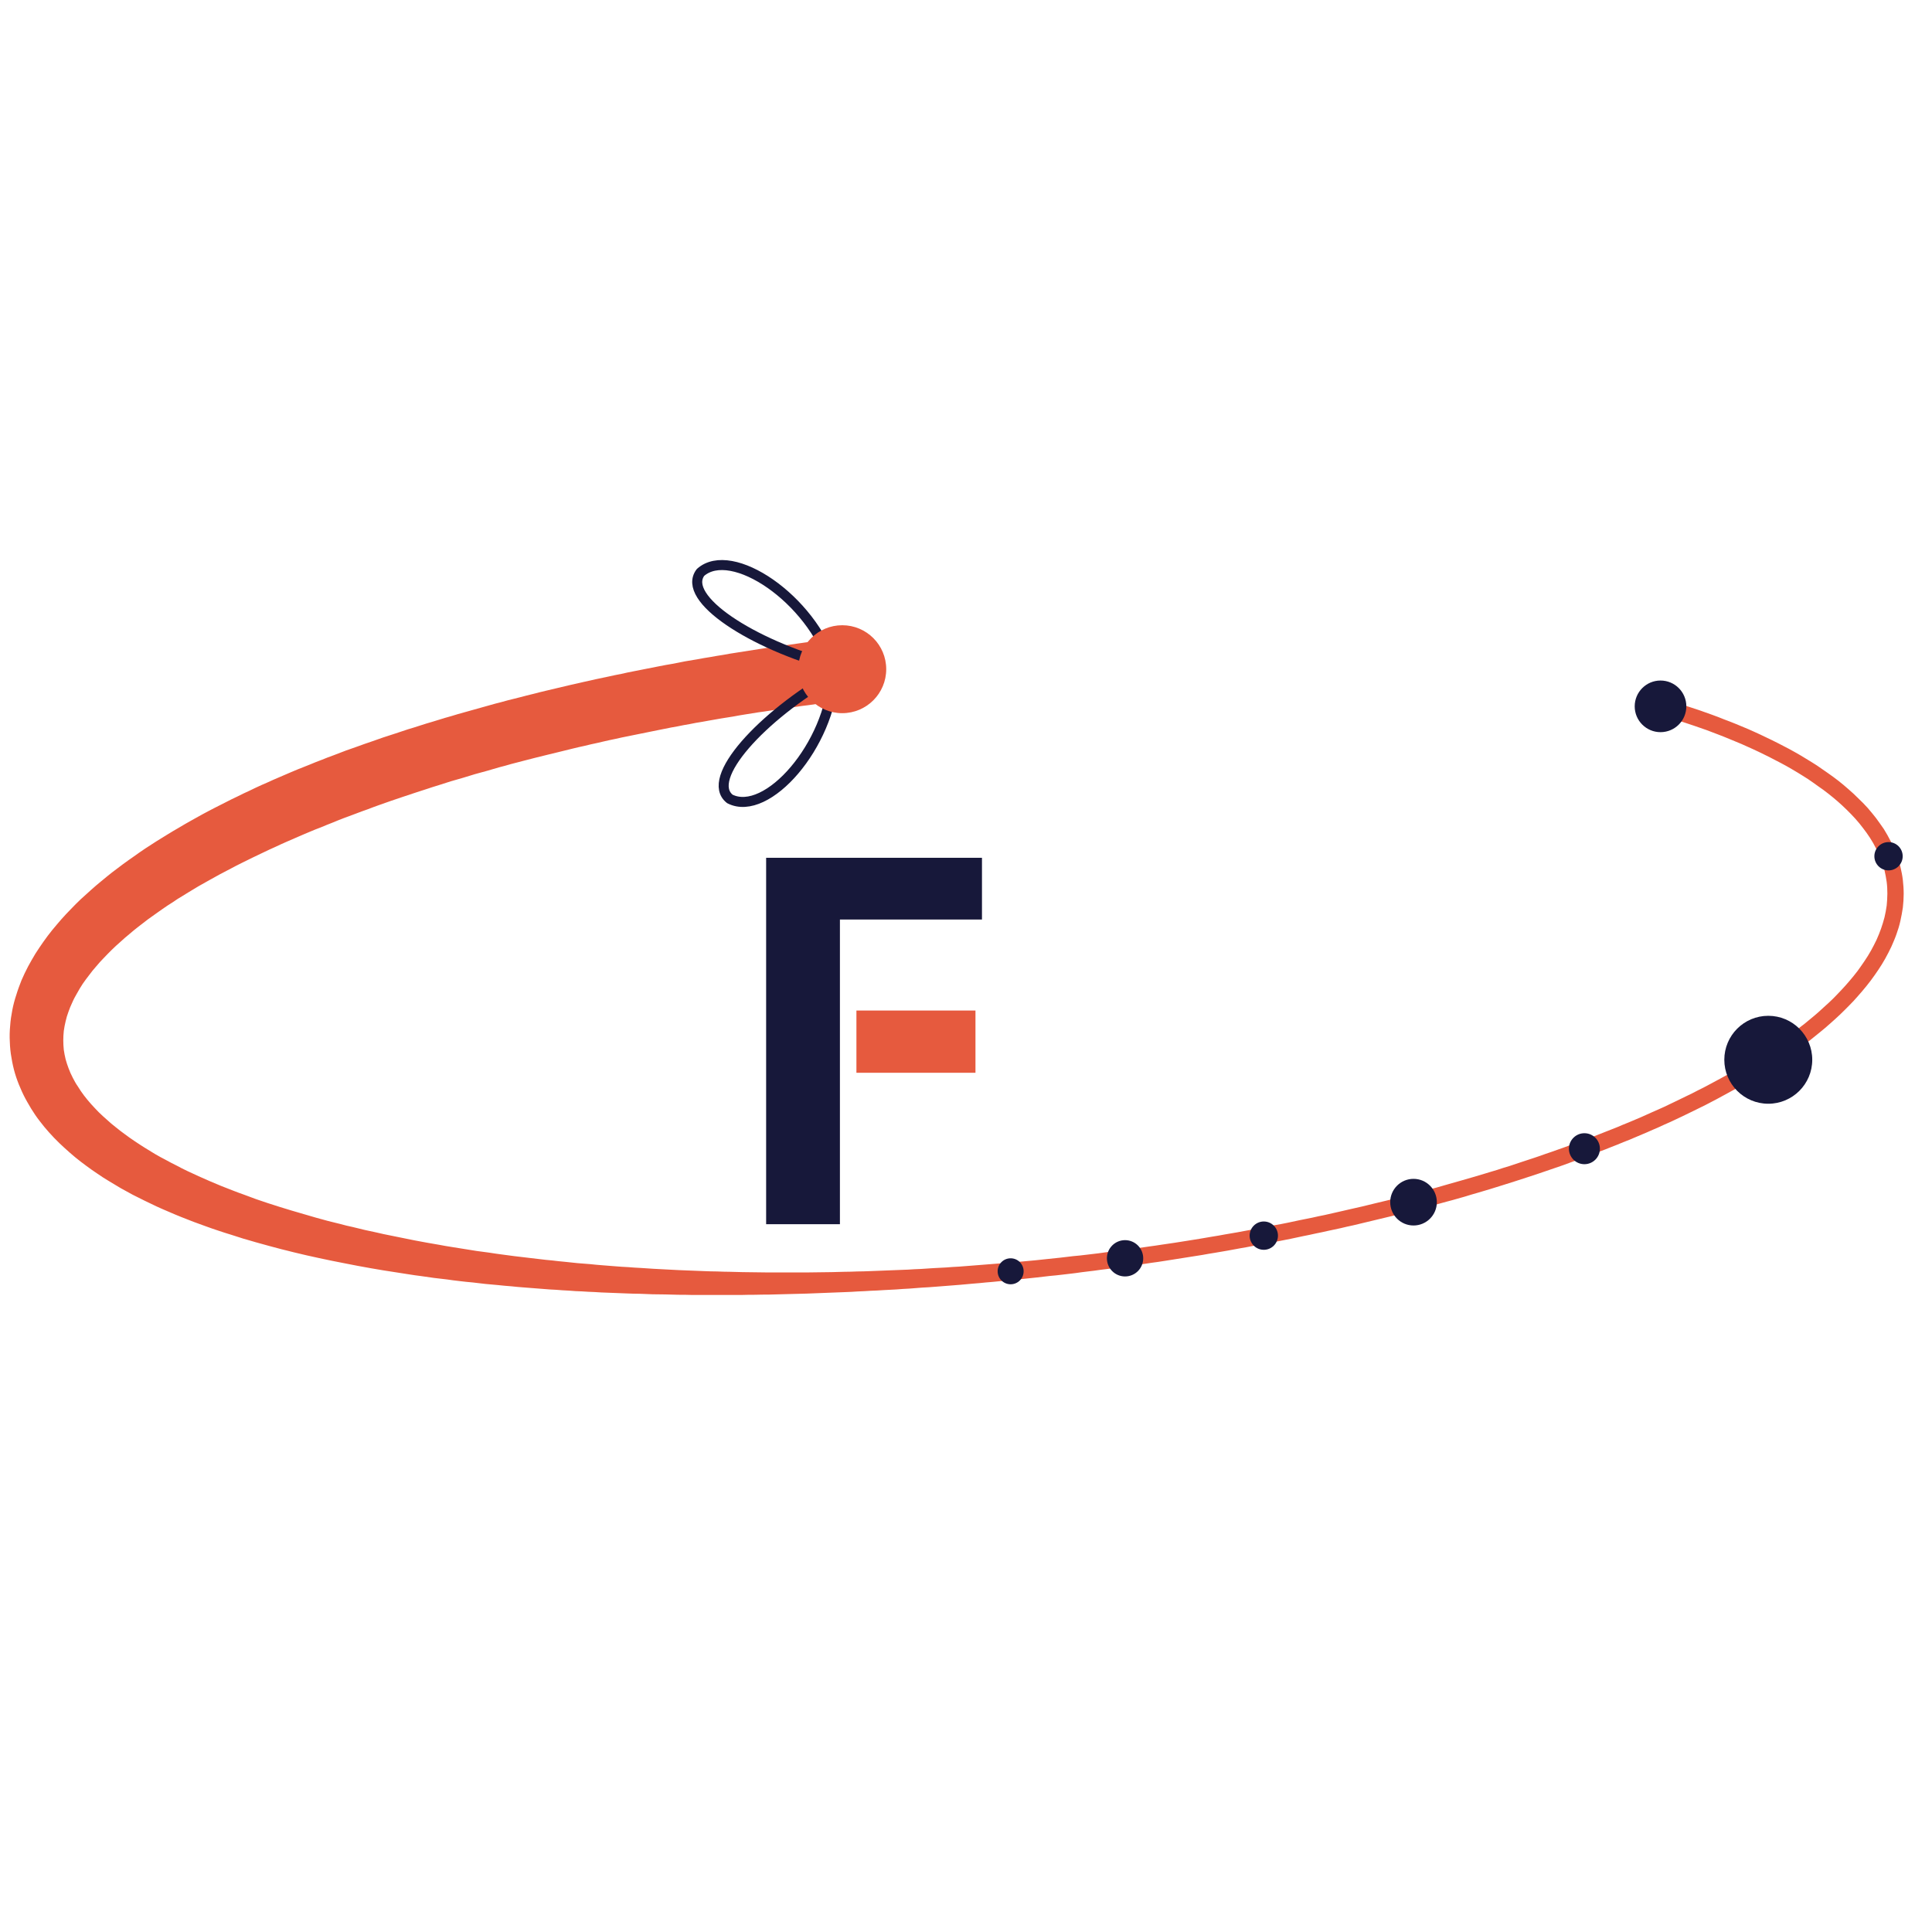
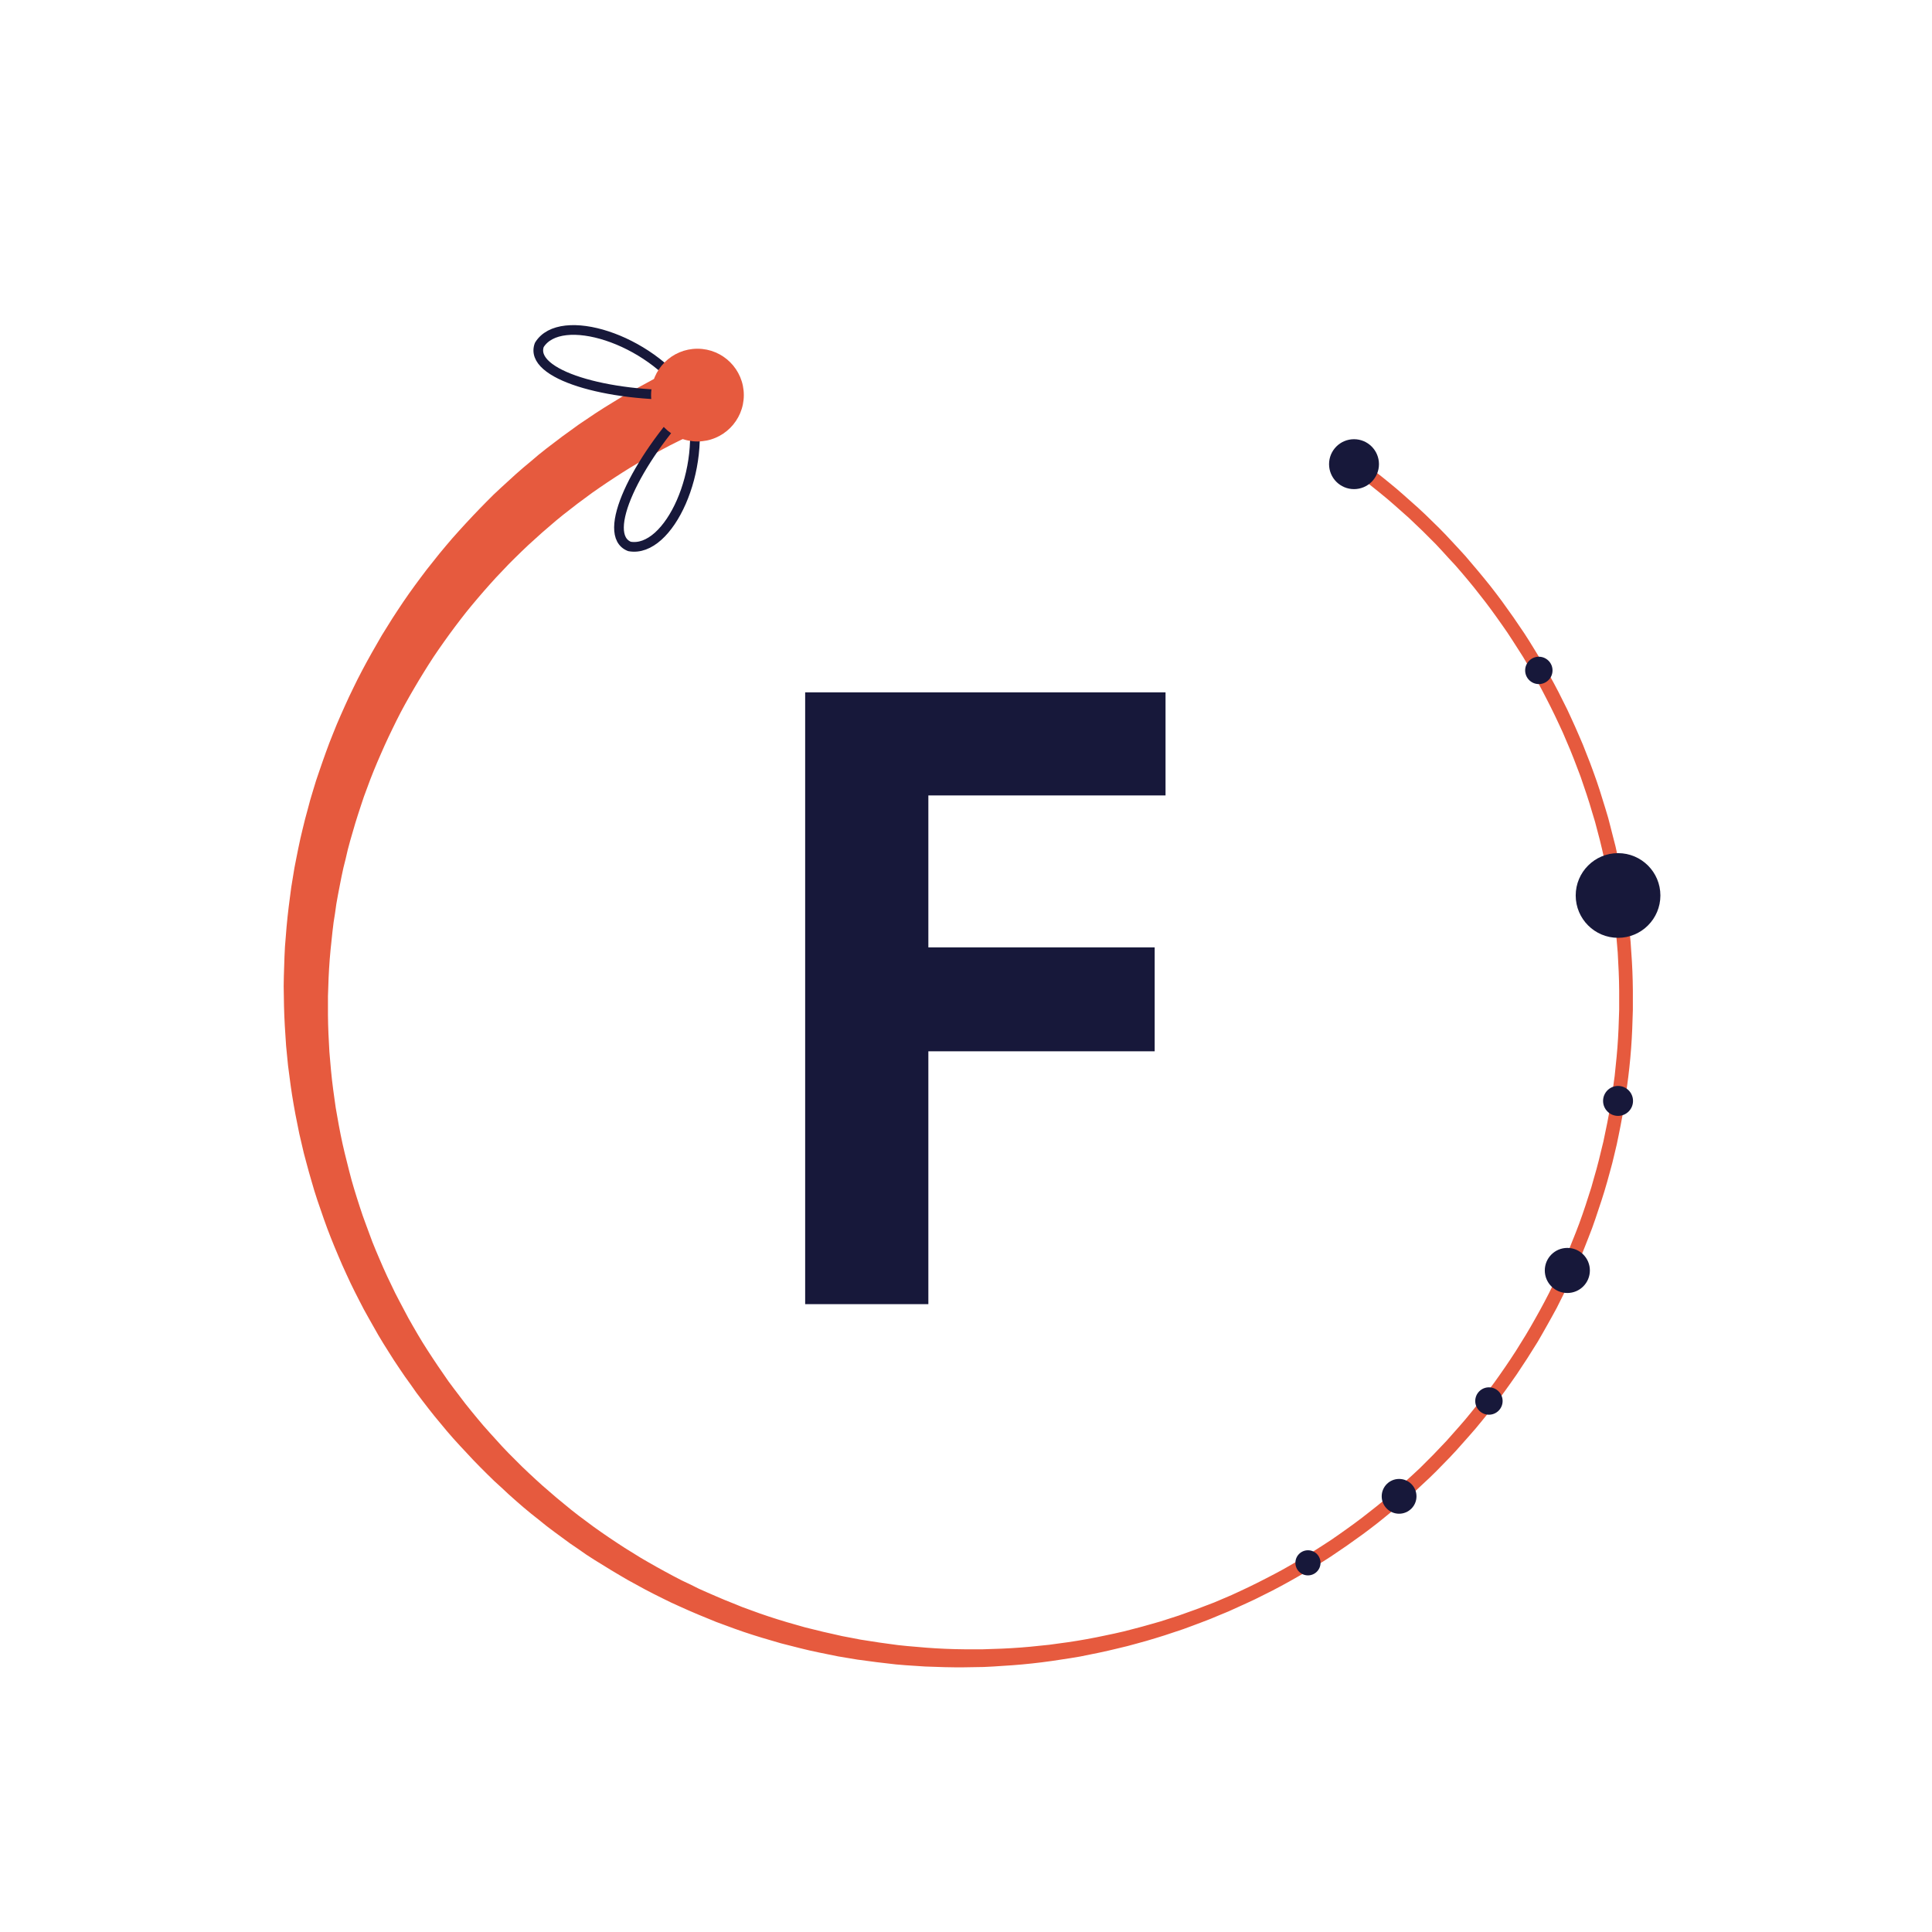
- <svg xmlns="http://www.w3.org/2000/svg" viewBox="2 2 116 116">
+ <svg xmlns="http://www.w3.org/2000/svg" viewBox="0 0 120 120">
  <defs />
-   <path d="M101.56,44.88C101.68,44.92 102.05,45.03 102.29,45.11C102.53,45.18 102.77,45.26 103.01,45.34C103.25,45.42 103.49,45.5 103.73,45.58C103.97,45.66 104.21,45.75 104.45,45.83C104.69,45.92 104.92,46.01 105.16,46.1C105.39,46.19 105.63,46.28 105.86,46.38C106.1,46.48 106.33,46.57 106.56,46.67C106.79,46.77 107.02,46.88 107.25,46.98C107.48,47.09 107.71,47.19 107.94,47.31C108.16,47.42 108.39,47.53 108.61,47.65C108.83,47.76 109.05,47.88 109.27,48C109.49,48.13 109.71,48.25 109.92,48.38C110.14,48.51 110.35,48.65 110.56,48.78C110.76,48.92 110.97,49.06 111.17,49.21C111.38,49.35 111.58,49.5 111.77,49.65C111.97,49.81 112.16,49.96 112.34,50.12C112.53,50.29 112.71,50.45 112.89,50.63C113.06,50.8 113.23,50.97 113.4,51.16C113.56,51.34 113.72,51.53 113.86,51.72C114.01,51.91 114.15,52.11 114.28,52.31C114.41,52.51 114.53,52.72 114.64,52.94C114.75,53.15 114.85,53.37 114.93,53.59C115.02,53.81 115.09,54.04 115.15,54.26C115.2,54.49 115.25,54.73 115.28,54.96C115.31,55.19 115.32,55.43 115.32,55.66C115.32,55.9 115.3,56.14 115.28,56.37C115.25,56.61 115.2,56.84 115.15,57.07C115.09,57.3 115.02,57.53 114.94,57.76C114.86,57.98 114.77,58.21 114.67,58.43C114.57,58.65 114.45,58.86 114.34,59.07C114.22,59.29 114.09,59.49 113.95,59.7C113.82,59.9 113.67,60.1 113.53,60.3C113.38,60.5 113.22,60.69 113.06,60.88C112.9,61.07 112.74,61.25 112.57,61.43C112.4,61.62 112.22,61.79 112.05,61.97C111.87,62.14 111.69,62.32 111.5,62.48C111.32,62.65 111.13,62.82 110.94,62.98C110.75,63.14 110.55,63.3 110.36,63.46C110.16,63.61 109.96,63.77 109.76,63.92C109.56,64.07 109.36,64.22 109.15,64.37C108.95,64.51 108.74,64.66 108.53,64.8C108.32,64.94 108.11,65.08 107.9,65.21C107.69,65.35 107.47,65.49 107.26,65.62C107.04,65.75 106.83,65.88 106.61,66.01C106.39,66.14 106.17,66.27 105.95,66.39C105.73,66.52 105.51,66.64 105.29,66.76C105.07,66.88 104.84,67 104.62,67.12C104.4,67.24 104.17,67.36 103.94,67.47C103.72,67.59 103.49,67.7 103.26,67.81C103.04,67.92 102.81,68.03 102.58,68.14C102.35,68.25 102.12,68.36 101.89,68.47C101.66,68.57 101.43,68.68 101.19,68.78C100.96,68.88 100.73,68.99 100.5,69.09C100.26,69.19 100.03,69.29 99.79,69.39C99.56,69.48 99.32,69.58 99.09,69.68C98.85,69.77 98.62,69.87 98.38,69.96C98.14,70.05 97.91,70.15 97.67,70.24C97.43,70.33 97.19,70.42 96.96,70.51C96.72,70.6 96.48,70.69 96.24,70.77C96,70.86 95.76,70.95 95.52,71.03C95.28,71.12 95.04,71.2 94.8,71.28C94.56,71.37 94.32,71.45 94.08,71.53C93.84,71.61 93.59,71.69 93.35,71.77C93.11,71.85 92.87,71.93 92.63,72.01C92.38,72.08 92.14,72.16 91.9,72.24C91.65,72.31 91.41,72.39 91.17,72.46C90.92,72.53 90.68,72.61 90.43,72.68C90.19,72.75 89.94,72.82 89.7,72.89C89.45,72.96 89.21,73.03 88.96,73.1C88.72,73.17 88.47,73.24 88.23,73.31C87.98,73.37 87.74,73.44 87.49,73.51C87.24,73.57 87,73.64 86.75,73.7C86.5,73.77 86.26,73.83 86.01,73.89C85.76,73.96 85.51,74.02 85.27,74.08C85.02,74.14 84.77,74.2 84.52,74.26C84.28,74.32 84.03,74.38 83.78,74.44C83.53,74.5 83.28,74.55 83.03,74.61C82.79,74.67 82.54,74.72 82.29,74.78C82.04,74.84 81.79,74.89 81.54,74.95C81.29,75 81.04,75.05 80.79,75.11C80.54,75.16 80.29,75.21 80.04,75.26C79.79,75.31 79.54,75.37 79.29,75.42C79.04,75.47 78.79,75.52 78.54,75.56C78.29,75.61 78.04,75.66 77.79,75.71C77.54,75.76 77.29,75.8 77.04,75.85C76.79,75.9 76.54,75.94 76.29,75.99C76.04,76.03 75.79,76.08 75.53,76.12C75.28,76.17 75.03,76.21 74.78,76.25C74.53,76.29 74.28,76.34 74.02,76.38C73.77,76.42 73.52,76.46 73.27,76.5C73.02,76.54 72.76,76.58 72.51,76.62C72.26,76.66 72.01,76.69 71.76,76.73C71.5,76.77 71.25,76.81 71,76.84C70.75,76.88 70.49,76.91 70.24,76.95C69.99,76.98 69.73,77.02 69.48,77.05C69.23,77.08 68.98,77.12 68.72,77.15C68.47,77.18 68.22,77.21 67.96,77.25C67.71,77.28 67.46,77.31 67.2,77.34C66.95,77.37 66.7,77.4 66.44,77.42C66.19,77.45 65.93,77.48 65.68,77.51C65.43,77.54 65.17,77.56 64.92,77.59C64.67,77.62 64.41,77.64 64.16,77.67C63.9,77.69 63.65,77.72 63.4,77.74C63.14,77.76 62.89,77.79 62.63,77.81C62.38,77.83 62.13,77.85 61.87,77.87C61.62,77.89 61.36,77.91 61.11,77.93C60.85,77.95 60.6,77.97 60.35,77.99C60.09,78.01 59.84,78.03 59.58,78.05C59.33,78.06 59.07,78.08 58.82,78.1C58.56,78.11 58.31,78.13 58.05,78.14C57.8,78.16 57.54,78.17 57.29,78.19C57.04,78.2 56.78,78.21 56.53,78.23C56.27,78.24 56.02,78.25 55.76,78.26C55.51,78.27 55.25,78.28 55,78.29C54.74,78.3 54.49,78.31 54.23,78.32C53.98,78.33 53.72,78.34 53.47,78.34C53.21,78.35 52.96,78.36 52.7,78.36C52.45,78.37 52.19,78.37 51.94,78.38C51.68,78.38 51.43,78.39 51.17,78.39C50.92,78.39 50.66,78.4 50.41,78.4C50.15,78.4 49.9,78.4 49.64,78.4C49.39,78.4 49.13,78.4 48.88,78.4C48.62,78.4 48.37,78.4 48.11,78.4C47.86,78.4 47.6,78.39 47.35,78.39C47.09,78.39 46.84,78.38 46.58,78.38C46.33,78.37 46.08,78.37 45.82,78.36C45.57,78.36 45.31,78.35 45.06,78.34C44.8,78.34 44.55,78.33 44.29,78.32C44.04,78.31 43.78,78.3 43.53,78.29C43.27,78.28 43.02,78.27 42.77,78.26C42.51,78.25 42.26,78.23 42,78.22C41.75,78.21 41.49,78.19 41.24,78.18C40.99,78.16 40.73,78.15 40.48,78.13C40.22,78.12 39.97,78.1 39.72,78.08C39.46,78.07 39.21,78.05 38.95,78.03C38.7,78.01 38.45,77.99 38.19,77.97C37.94,77.95 37.69,77.93 37.43,77.9C37.18,77.88 36.93,77.86 36.67,77.84C36.42,77.81 36.17,77.79 35.91,77.76C35.66,77.74 35.41,77.71 35.16,77.68C34.9,77.66 34.65,77.63 34.4,77.6C34.14,77.57 33.89,77.54 33.64,77.51C33.39,77.48 33.14,77.45 32.88,77.42C32.63,77.39 32.38,77.35 32.13,77.32C31.88,77.29 31.63,77.25 31.37,77.21C31.12,77.18 30.87,77.14 30.62,77.11C30.37,77.07 30.12,77.03 29.87,76.99C29.62,76.95 29.37,76.91 29.12,76.87C28.87,76.83 28.62,76.79 28.37,76.74C28.12,76.7 27.87,76.65 27.62,76.61C27.37,76.56 27.12,76.52 26.87,76.47C26.63,76.42 26.38,76.37 26.13,76.32C25.88,76.27 25.63,76.22 25.39,76.17C25.14,76.12 24.89,76.07 24.65,76.01C24.4,75.96 24.15,75.9 23.91,75.85C23.66,75.79 23.41,75.73 23.17,75.67C22.92,75.62 22.68,75.56 22.43,75.49C22.19,75.43 21.95,75.37 21.7,75.31C21.46,75.24 21.22,75.18 20.97,75.11C20.73,75.04 20.49,74.97 20.25,74.9C20.01,74.83 19.77,74.76 19.53,74.69C19.29,74.62 19.05,74.54 18.81,74.47C18.57,74.39 18.33,74.32 18.09,74.24C17.86,74.16 17.62,74.08 17.38,74C17.15,73.91 16.91,73.83 16.68,73.74C16.45,73.66 16.21,73.57 15.98,73.48C15.75,73.39 15.52,73.3 15.29,73.21C15.06,73.11 14.83,73.02 14.6,72.92C14.37,72.82 14.15,72.72 13.92,72.62C13.7,72.52 13.48,72.42 13.25,72.31C13.03,72.2 12.81,72.1 12.6,71.98C12.38,71.87 12.16,71.76 11.95,71.64C11.73,71.53 11.52,71.41 11.31,71.29C11.1,71.16 10.9,71.04 10.69,70.91C10.49,70.79 10.29,70.65 10.09,70.52C9.89,70.39 9.7,70.25 9.51,70.11C9.32,69.97 9.13,69.83 8.95,69.68C8.77,69.54 8.59,69.39 8.42,69.23C8.25,69.08 8.08,68.93 7.92,68.77C7.76,68.61 7.61,68.44 7.46,68.28C7.31,68.11 7.17,67.94 7.04,67.77C6.91,67.6 6.79,67.42 6.68,67.24C6.56,67.07 6.46,66.89 6.37,66.71C6.27,66.52 6.19,66.34 6.12,66.15C6.05,65.97 5.99,65.78 5.94,65.6C5.89,65.41 5.86,65.22 5.83,65.03C5.81,64.84 5.8,64.65 5.8,64.46C5.8,64.28 5.81,64.09 5.83,63.9C5.86,63.71 5.89,63.51 5.94,63.32C5.98,63.13 6.04,62.94 6.11,62.75C6.17,62.57 6.25,62.38 6.34,62.19C6.42,62 6.52,61.82 6.63,61.63C6.73,61.45 6.84,61.26 6.96,61.08C7.09,60.9 7.21,60.72 7.35,60.55C7.48,60.37 7.62,60.2 7.77,60.03C7.92,59.85 8.07,59.68 8.23,59.52C8.39,59.35 8.55,59.19 8.71,59.03C8.88,58.86 9.05,58.71 9.23,58.55C9.4,58.39 9.58,58.24 9.76,58.09C9.94,57.93 10.12,57.79 10.31,57.64C10.5,57.49 10.69,57.35 10.88,57.2C11.07,57.06 11.27,56.92 11.47,56.78C11.66,56.64 11.86,56.51 12.06,56.37C12.27,56.24 12.47,56.11 12.67,55.97C12.88,55.84 13.09,55.72 13.29,55.59C13.5,55.46 13.71,55.34 13.92,55.21C14.14,55.09 14.35,54.97 14.56,54.85C14.78,54.73 14.99,54.61 15.21,54.49C15.42,54.38 15.64,54.26 15.86,54.15C16.08,54.03 16.3,53.92 16.52,53.81C16.74,53.7 16.96,53.59 17.19,53.48C17.41,53.37 17.63,53.27 17.86,53.16C18.08,53.05 18.31,52.95 18.53,52.85C18.76,52.74 18.98,52.64 19.21,52.54C19.44,52.44 19.67,52.34 19.9,52.24C20.12,52.14 20.35,52.05 20.58,51.95C20.81,51.85 21.04,51.76 21.28,51.67C21.51,51.57 21.74,51.48 21.97,51.39C22.2,51.29 22.44,51.2 22.67,51.11C22.9,51.02 23.14,50.94 23.37,50.85C23.61,50.76 23.84,50.67 24.08,50.59C24.31,50.5 24.55,50.41 24.78,50.33C25.02,50.25 25.25,50.16 25.49,50.08C25.73,50 25.97,49.92 26.2,49.84C26.44,49.76 26.68,49.68 26.92,49.6C27.16,49.52 27.4,49.44 27.63,49.37C27.87,49.29 28.11,49.21 28.35,49.14C28.59,49.06 28.83,48.99 29.07,48.91C29.31,48.84 29.56,48.77 29.8,48.7C30.04,48.63 30.28,48.55 30.52,48.48C30.76,48.41 31,48.35 31.25,48.28C31.49,48.21 31.73,48.14 31.97,48.07C32.22,48.01 32.46,47.94 32.7,47.87C32.95,47.81 33.19,47.74 33.43,47.68C33.68,47.62 33.92,47.55 34.17,47.49C34.41,47.43 34.66,47.37 34.9,47.31C35.15,47.25 35.39,47.19 35.64,47.13C35.88,47.07 36.13,47.01 36.37,46.95C36.62,46.89 36.86,46.83 37.11,46.78C37.35,46.72 37.6,46.66 37.85,46.61C38.09,46.55 38.34,46.5 38.59,46.44C38.83,46.39 39.08,46.34 39.33,46.28C39.57,46.23 39.82,46.18 40.07,46.13C40.32,46.08 40.56,46.03 40.81,45.98C41.06,45.93 41.31,45.88 41.55,45.83C41.8,45.78 42.05,45.73 42.3,45.68C42.55,45.64 42.8,45.59 43.04,45.54C43.29,45.5 43.54,45.45 43.79,45.4C44.04,45.36 44.29,45.32 44.54,45.27C44.79,45.23 45.04,45.18 45.28,45.14C45.53,45.1 45.78,45.06 46.03,45.02C46.28,44.97 46.53,44.93 46.78,44.89C47.03,44.85 47.28,44.81 47.53,44.77C47.78,44.74 48.03,44.7 48.28,44.66C48.53,44.62 48.78,44.58 49.03,44.55C49.28,44.51 49.53,44.48 49.78,44.44C50.03,44.4 50.28,44.37 50.53,44.34C50.79,44.3 51.04,44.27 51.29,44.23C51.54,44.2 51.79,44.17 52.04,44.14C52.29,44.1 52.67,44.06 52.8,44.04L52.33,40.32C52.2,40.34 51.82,40.38 51.57,40.42C51.31,40.45 51.05,40.48 50.8,40.52C50.54,40.55 50.28,40.58 50.03,40.62C49.77,40.66 49.51,40.69 49.26,40.73C49,40.76 48.75,40.8 48.49,40.84C48.23,40.87 47.98,40.91 47.72,40.95C47.46,40.99 47.21,41.03 46.95,41.07C46.7,41.11 46.44,41.15 46.19,41.19C45.93,41.23 45.67,41.27 45.42,41.32C45.16,41.36 44.91,41.4 44.65,41.45C44.4,41.49 44.14,41.53 43.89,41.58C43.63,41.62 43.38,41.67 43.12,41.71C42.87,41.76 42.61,41.81 42.36,41.86C42.1,41.9 41.85,41.95 41.59,42C41.34,42.05 41.08,42.1 40.83,42.15C40.58,42.2 40.32,42.25 40.07,42.3C39.81,42.35 39.56,42.4 39.31,42.46C39.05,42.51 38.8,42.56 38.54,42.62C38.29,42.67 38.04,42.73 37.78,42.78C37.53,42.84 37.28,42.89 37.02,42.95C36.77,43.01 36.52,43.06 36.27,43.12C36.01,43.18 35.76,43.24 35.51,43.3C35.26,43.36 35,43.42 34.75,43.48C34.5,43.54 34.25,43.6 33.99,43.67C33.74,43.73 33.49,43.79 33.24,43.86C32.99,43.92 32.74,43.99 32.48,44.05C32.23,44.12 31.98,44.19 31.73,44.25C31.48,44.32 31.23,44.39 30.98,44.46C30.73,44.53 30.48,44.6 30.23,44.67C29.98,44.74 29.73,44.81 29.48,44.88C29.23,44.96 28.98,45.03 28.73,45.1C28.48,45.18 28.23,45.25 27.98,45.33C27.73,45.4 27.48,45.48 27.23,45.56C26.98,45.64 26.74,45.72 26.49,45.79C26.24,45.87 25.99,45.96 25.74,46.04C25.5,46.12 25.25,46.2 25,46.28C24.75,46.37 24.51,46.45 24.26,46.54C24.01,46.62 23.77,46.71 23.52,46.8C23.28,46.89 23.03,46.97 22.78,47.06C22.54,47.15 22.29,47.25 22.05,47.34C21.8,47.43 21.56,47.52 21.32,47.62C21.07,47.71 20.83,47.81 20.59,47.91C20.34,48.01 20.1,48.1 19.86,48.2C19.61,48.3 19.37,48.41 19.13,48.51C18.89,48.61 18.65,48.72 18.41,48.82C18.17,48.93 17.93,49.04 17.69,49.14C17.45,49.25 17.21,49.36 16.97,49.48C16.73,49.59 16.49,49.7 16.26,49.82C16.02,49.93 15.78,50.05 15.55,50.17C15.31,50.29 15.07,50.41 14.84,50.53C14.6,50.65 14.37,50.78 14.14,50.9C13.9,51.03 13.67,51.16 13.44,51.29C13.21,51.42 12.98,51.55 12.75,51.69C12.52,51.82 12.29,51.96 12.06,52.1C11.83,52.24 11.6,52.38 11.38,52.52C11.15,52.67 10.93,52.81 10.7,52.96C10.48,53.11 10.26,53.26 10.04,53.42C9.82,53.57 9.6,53.73 9.38,53.89C9.16,54.05 8.95,54.22 8.73,54.38C8.52,54.55 8.3,54.72 8.09,54.9C7.88,55.07 7.67,55.25 7.47,55.43C7.26,55.62 7.06,55.8 6.85,55.99C6.65,56.18 6.45,56.38 6.26,56.58C6.06,56.78 5.87,56.99 5.68,57.2C5.5,57.41 5.31,57.63 5.13,57.85C4.95,58.07 4.78,58.3 4.61,58.54C4.44,58.78 4.28,59.02 4.12,59.27C3.97,59.52 3.82,59.78 3.68,60.04C3.54,60.31 3.41,60.58 3.29,60.86C3.18,61.14 3.07,61.43 2.98,61.73C2.88,62.03 2.8,62.33 2.74,62.64C2.68,62.95 2.63,63.27 2.61,63.59C2.58,63.9 2.57,64.23 2.59,64.55C2.6,64.87 2.63,65.2 2.69,65.51C2.74,65.83 2.81,66.14 2.9,66.45C2.99,66.75 3.1,67.05 3.23,67.34C3.35,67.63 3.49,67.91 3.64,68.17C3.79,68.44 3.95,68.7 4.12,68.95C4.29,69.2 4.48,69.43 4.66,69.66C4.85,69.89 5.05,70.11 5.25,70.32C5.45,70.53 5.66,70.73 5.87,70.92C6.08,71.11 6.29,71.3 6.51,71.48C6.73,71.66 6.95,71.83 7.17,71.99C7.4,72.16 7.62,72.32 7.85,72.47C8.08,72.63 8.31,72.78 8.55,72.92C8.78,73.06 9.01,73.2 9.25,73.34C9.49,73.47 9.72,73.6 9.96,73.73C10.2,73.85 10.44,73.97 10.68,74.09C10.93,74.21 11.17,74.33 11.41,74.44C11.65,74.55 11.9,74.66 12.14,74.76C12.39,74.87 12.63,74.97 12.88,75.07C13.13,75.17 13.37,75.26 13.62,75.36C13.87,75.45 14.12,75.54 14.36,75.63C14.61,75.72 14.86,75.81 15.11,75.89C15.36,75.97 15.61,76.06 15.86,76.13C16.11,76.21 16.36,76.29 16.61,76.37C16.87,76.44 17.12,76.52 17.37,76.59C17.62,76.66 17.87,76.73 18.13,76.8C18.38,76.87 18.63,76.93 18.88,77C19.14,77.06 19.39,77.13 19.64,77.19C19.9,77.25 20.15,77.31 20.4,77.37C20.66,77.43 20.91,77.48 21.17,77.54C21.42,77.59 21.68,77.65 21.93,77.7C22.18,77.75 22.44,77.8 22.69,77.85C22.95,77.9 23.2,77.95 23.46,78C23.72,78.05 23.97,78.09 24.23,78.14C24.48,78.18 24.74,78.23 24.99,78.27C25.25,78.31 25.5,78.35 25.76,78.39C26.02,78.43 26.27,78.47 26.53,78.51C26.78,78.55 27.04,78.59 27.3,78.62C27.55,78.66 27.81,78.69 28.07,78.73C28.32,78.76 28.58,78.79 28.84,78.82C29.09,78.86 29.35,78.89 29.61,78.92C29.86,78.95 30.12,78.98 30.38,79C30.63,79.03 30.89,79.06 31.15,79.09C31.4,79.11 31.66,79.14 31.92,79.16C32.17,79.19 32.43,79.21 32.69,79.23C32.95,79.26 33.2,79.28 33.46,79.3C33.72,79.32 33.97,79.34 34.23,79.36C34.49,79.38 34.75,79.4 35,79.42C35.26,79.43 35.52,79.45 35.77,79.47C36.03,79.48 36.29,79.5 36.55,79.52C36.8,79.53 37.06,79.54 37.32,79.56C37.57,79.57 37.83,79.58 38.09,79.6C38.35,79.61 38.6,79.62 38.86,79.63C39.12,79.64 39.38,79.65 39.63,79.66C39.89,79.67 40.15,79.68 40.41,79.68C40.66,79.69 40.92,79.7 41.18,79.71C41.43,79.71 41.69,79.72 41.95,79.72C42.21,79.73 42.46,79.73 42.72,79.74C42.98,79.74 43.24,79.74 43.49,79.75C43.75,79.75 44.01,79.75 44.26,79.75C44.52,79.75 44.78,79.75 45.04,79.75C45.29,79.75 45.55,79.75 45.81,79.75C46.06,79.75 46.32,79.75 46.58,79.75C46.84,79.74 47.09,79.74 47.35,79.74C47.61,79.73 47.86,79.73 48.12,79.73C48.38,79.72 48.63,79.72 48.89,79.71C49.15,79.7 49.41,79.7 49.66,79.69C49.92,79.68 50.18,79.68 50.43,79.67C50.69,79.66 50.95,79.65 51.2,79.64C51.46,79.63 51.72,79.62 51.97,79.61C52.23,79.6 52.49,79.59 52.74,79.58C53,79.57 53.26,79.56 53.51,79.54C53.77,79.53 54.03,79.52 54.28,79.5C54.54,79.49 54.8,79.48 55.05,79.46C55.31,79.45 55.57,79.43 55.82,79.42C56.08,79.4 56.33,79.38 56.59,79.37C56.85,79.35 57.1,79.33 57.36,79.31C57.62,79.3 57.87,79.28 58.13,79.26C58.38,79.24 58.64,79.22 58.9,79.2C59.15,79.18 59.41,79.16 59.66,79.14C59.92,79.12 60.18,79.09 60.43,79.07C60.69,79.05 60.94,79.03 61.2,79C61.45,78.98 61.71,78.96 61.97,78.93C62.22,78.91 62.48,78.88 62.73,78.86C62.99,78.83 63.24,78.81 63.5,78.78C63.75,78.75 64.01,78.73 64.26,78.7C64.52,78.67 64.78,78.64 65.03,78.61C65.29,78.59 65.54,78.56 65.8,78.53C66.05,78.5 66.31,78.47 66.56,78.44C66.82,78.4 67.07,78.37 67.32,78.34C67.58,78.31 67.83,78.28 68.09,78.24C68.34,78.21 68.6,78.18 68.85,78.14C69.11,78.11 69.36,78.08 69.62,78.04C69.87,78 70.12,77.97 70.38,77.93C70.63,77.9 70.89,77.86 71.14,77.82C71.39,77.79 71.65,77.75 71.9,77.71C72.16,77.67 72.41,77.63 72.66,77.59C72.92,77.55 73.17,77.51 73.42,77.47C73.68,77.43 73.93,77.39 74.18,77.35C74.44,77.3 74.69,77.26 74.94,77.22C75.2,77.18 75.45,77.13 75.7,77.09C75.96,77.04 76.21,77 76.46,76.95C76.71,76.91 76.97,76.86 77.22,76.81C77.47,76.77 77.72,76.72 77.98,76.67C78.23,76.62 78.48,76.58 78.73,76.53C78.98,76.48 79.24,76.43 79.49,76.38C79.74,76.33 79.99,76.27 80.24,76.22C80.49,76.17 80.75,76.12 81,76.06C81.25,76.01 81.5,75.96 81.75,75.9C82,75.85 82.25,75.79 82.5,75.74C82.75,75.68 83,75.62 83.25,75.57C83.5,75.51 83.75,75.45 84,75.39C84.25,75.33 84.5,75.27 84.75,75.21C85,75.15 85.25,75.09 85.5,75.03C85.75,74.97 86,74.91 86.25,74.84C86.5,74.78 86.75,74.72 87,74.65C87.25,74.59 87.49,74.52 87.74,74.45C87.99,74.39 88.24,74.32 88.49,74.25C88.73,74.18 88.98,74.12 89.23,74.05C89.48,73.98 89.72,73.91 89.97,73.84C90.22,73.76 90.46,73.69 90.71,73.62C90.96,73.55 91.2,73.47 91.45,73.4C91.7,73.32 91.94,73.25 92.19,73.17C92.43,73.09 92.68,73.02 92.92,72.94C93.17,72.86 93.41,72.78 93.66,72.7C93.9,72.62 94.15,72.54 94.39,72.46C94.63,72.38 94.88,72.29 95.12,72.21C95.36,72.13 95.61,72.04 95.85,71.96C96.09,71.87 96.33,71.78 96.58,71.69C96.82,71.61 97.06,71.52 97.3,71.43C97.54,71.34 97.78,71.25 98.02,71.15C98.26,71.06 98.5,70.97 98.74,70.87C98.98,70.78 99.22,70.68 99.46,70.58C99.7,70.49 99.94,70.39 100.17,70.29C100.41,70.19 100.65,70.09 100.88,69.99C101.12,69.88 101.36,69.78 101.59,69.68C101.83,69.57 102.06,69.46 102.3,69.36C102.53,69.25 102.77,69.14 103,69.03C103.23,68.92 103.46,68.81 103.7,68.69C103.93,68.58 104.16,68.46 104.39,68.35C104.62,68.23 104.85,68.11 105.08,67.99C105.31,67.87 105.53,67.75 105.76,67.62C105.99,67.5 106.21,67.37 106.44,67.24C106.66,67.12 106.89,66.99 107.11,66.85C107.33,66.72 107.55,66.59 107.77,66.45C107.99,66.32 108.21,66.18 108.43,66.04C108.65,65.9 108.87,65.75 109.08,65.61C109.3,65.46 109.51,65.31 109.72,65.16C109.93,65.01 110.14,64.86 110.35,64.7C110.56,64.55 110.77,64.39 110.97,64.22C111.17,64.06 111.37,63.9 111.57,63.73C111.77,63.56 111.97,63.38 112.16,63.21C112.36,63.03 112.55,62.85 112.73,62.67C112.92,62.48 113.11,62.29 113.29,62.1C113.46,61.91 113.64,61.71 113.81,61.51C113.98,61.31 114.15,61.1 114.31,60.89C114.47,60.68 114.62,60.46 114.77,60.24C114.92,60.02 115.06,59.79 115.19,59.56C115.32,59.32 115.45,59.08 115.56,58.84C115.67,58.59 115.78,58.34 115.87,58.08C115.96,57.83 116.04,57.57 116.1,57.3C116.16,57.03 116.21,56.76 116.25,56.49C116.28,56.22 116.3,55.94 116.3,55.67C116.3,55.39 116.28,55.11 116.25,54.84C116.22,54.57 116.16,54.29 116.1,54.03C116.03,53.76 115.95,53.5 115.85,53.24C115.75,52.98 115.64,52.73 115.51,52.49C115.39,52.25 115.25,52.01 115.11,51.78C114.96,51.56 114.8,51.34 114.64,51.12C114.48,50.91 114.3,50.7 114.13,50.5C113.95,50.3 113.76,50.11 113.57,49.93C113.38,49.74 113.19,49.56 112.99,49.39C112.79,49.21 112.58,49.04 112.38,48.88C112.17,48.72 111.96,48.56 111.74,48.41C111.53,48.26 111.31,48.11 111.09,47.96C110.87,47.82 110.65,47.68 110.43,47.55C110.21,47.41 109.98,47.28 109.75,47.15C109.52,47.02 109.3,46.9 109.06,46.78C108.83,46.66 108.6,46.54 108.37,46.43C108.13,46.31 107.9,46.2 107.66,46.09C107.43,45.98 107.19,45.88 106.95,45.77C106.71,45.67 106.47,45.57 106.23,45.47C105.99,45.37 105.75,45.28 105.51,45.19C105.27,45.09 105.03,45 104.78,44.91C104.54,44.82 104.3,44.74 104.05,44.65C103.81,44.57 103.56,44.49 103.32,44.41C103.07,44.33 102.83,44.25 102.58,44.17C102.33,44.09 101.96,43.98 101.84,43.95Z" fill="#E65A3E" />
-   <circle cx="101.7" cy="44.41" r="1.55" fill="#17183A" />
-   <circle cx="115.39" cy="53.41" r="0.85" fill="#17183A" />
-   <circle cx="108.17" cy="65.63" r="2.64" fill="#17183A" />
-   <circle cx="97.13" cy="70.97" r="0.93" fill="#17183A" />
-   <circle cx="86.87" cy="74.18" r="1.4" fill="#17183A" />
-   <circle cx="77.88" cy="76.19" r="0.85" fill="#17183A" />
-   <circle cx="69.55" cy="77.55" r="1.09" fill="#17183A" />
-   <circle cx="62.68" cy="78.33" r="0.78" fill="#17183A" />
-   <g transform="translate(48 52.87) scale(0.22)">
-     <path d="M0,2.877v100h20.137V19.726h38.767V2.877z" fill="#17183A" />
-     <path d="M24.64,44.562h32.49v16.986h-32.49z" fill="#E65A3E" />
+   <path d="M83.85,29.17L84.32,29.52 84.79,29.88 85.26,30.25 85.72,30.62 86.17,30.99 86.62,31.38 87.06,31.77 87.5,32.16 87.93,32.57 88.36,32.98 88.77,33.39 89.19,33.81 89.59,34.24 89.99,34.68 90.39,35.11 90.78,35.56 91.16,36.01 91.53,36.46 91.9,36.93 92.26,37.39 92.62,37.87 92.96,38.34 93.3,38.82 93.64,39.31 93.96,39.8 94.28,40.3 94.6,40.8 94.9,41.31 95.2,41.82 95.49,42.33 95.77,42.85 96.04,43.37 96.31,43.9 96.57,44.43 96.82,44.96 97.07,45.5 97.3,46.04 97.53,46.58 97.75,47.13 97.96,47.68 98.17,48.23 98.36,48.79 98.55,49.35 98.73,49.91 98.9,50.48 99.07,51.04 99.22,51.61 99.37,52.18 99.51,52.76 99.64,53.33 99.76,53.91 99.87,54.49 99.98,55.07 100.08,55.65 100.16,56.24 100.24,56.82 100.31,57.41 100.38,57.99 100.43,58.58 100.48,59.17 100.51,59.76 100.54,60.35 100.56,60.94 100.57,61.53 100.57,62.12 100.57,62.71 100.55,63.3 100.53,63.89 100.5,64.48 100.46,65.07 100.41,65.65 100.35,66.24 100.29,66.83 100.21,67.41 100.13,68 100.04,68.58 99.94,69.16 99.83,69.74 99.71,70.32 99.59,70.9 99.45,71.47 99.31,72.05 99.16,72.62 99,73.18 98.84,73.75 98.66,74.31 98.48,74.87 98.29,75.43 98.09,75.99 97.88,76.54 97.66,77.09 97.44,77.64 97.21,78.18 96.97,78.72 96.72,79.25 96.47,79.79 96.21,80.32 95.94,80.84 95.66,81.36 95.37,81.88 95.08,82.39 94.78,82.9 94.47,83.4 94.16,83.9 93.84,84.39 93.51,84.88 93.17,85.37 92.83,85.85 92.48,86.32 92.12,86.79 91.75,87.26 91.38,87.72 91.01,88.17 90.62,88.62 90.23,89.06 89.84,89.5 89.43,89.93 89.02,90.36 88.61,90.77 88.19,91.19 87.76,91.59 87.32,91.99 86.89,92.39 86.44,92.78 85.99,93.16 85.54,93.53 85.07,93.9 84.61,94.26 84.13,94.62 83.66,94.96 83.18,95.3 82.69,95.64 82.2,95.96 81.7,96.28 81.2,96.6 80.69,96.9 80.18,97.2 79.67,97.49 79.15,97.77 78.63,98.04 78.1,98.31 77.57,98.57 77.04,98.82 76.5,99.07 75.96,99.3 75.42,99.53 74.87,99.74 74.32,99.95 73.76,100.15 73.2,100.35 72.64,100.53 72.08,100.71 71.52,100.87 70.95,101.03 70.38,101.18 69.8,101.33 69.23,101.46 68.66,101.58 68.08,101.7 67.5,101.81 66.92,101.91 66.34,102 65.75,102.08 65.17,102.16 64.58,102.22 64,102.28 63.41,102.33 62.82,102.37 62.24,102.4 61.65,102.42 61.06,102.44 60.47,102.44 59.88,102.44 59.29,102.43 58.71,102.41 58.12,102.38 57.53,102.34 56.95,102.29 56.36,102.24 55.78,102.18 55.19,102.1 54.61,102.02 54.03,101.93 53.45,101.84 52.88,101.73 52.3,101.62 51.73,101.49 51.15,101.36 50.58,101.22 50.01,101.08 49.45,100.92 48.89,100.76 48.33,100.59 47.77,100.41 47.21,100.22 46.66,100.02 46.11,99.82 45.57,99.6 45.02,99.38 44.48,99.15 43.95,98.92 43.41,98.68 42.89,98.42 42.36,98.17 41.84,97.9 41.32,97.62 40.81,97.34 40.3,97.05 39.8,96.76 39.3,96.45 38.8,96.14 38.31,95.82 37.83,95.5 37.35,95.17 36.87,94.83 36.4,94.48 35.93,94.13 35.47,93.77 35.02,93.4 34.57,93.03 34.13,92.65 33.69,92.27 33.26,91.88 32.83,91.48 32.41,91.08 31.99,90.66 31.58,90.25 31.18,89.83 30.79,89.4 30.4,88.97 30.01,88.53 29.64,88.09 29.27,87.64 28.9,87.18 28.55,86.72 28.2,86.26 27.85,85.79 27.52,85.31 27.19,84.83 26.87,84.35 26.55,83.86 26.24,83.37 25.94,82.87 25.65,82.37 25.36,81.86 25.09,81.35 24.82,80.84 24.55,80.32 24.3,79.8 24.05,79.28 23.81,78.75 23.58,78.22 23.35,77.68 23.13,77.14 22.93,76.6 22.73,76.06 22.53,75.51 22.35,74.97 22.17,74.41 22,73.86 21.84,73.31 21.69,72.74 21.55,72.18 21.41,71.62 21.28,71.06 21.16,70.49 21.05,69.92 20.95,69.36 20.85,68.79 20.77,68.22 20.69,67.64 20.62,67.07 20.56,66.49 20.51,65.92 20.46,65.34 20.43,64.77 20.4,64.19 20.38,63.62 20.37,63.04 20.37,62.46 20.37,61.88 20.39,61.31 20.41,60.73 20.44,60.16 20.48,59.58 20.53,59.01 20.59,58.44 20.65,57.87 20.72,57.29 20.81,56.72 20.89,56.15 20.99,55.59 21.1,55.02 21.21,54.46 21.33,53.9 21.47,53.34 21.6,52.78 21.75,52.22 21.91,51.67 22.07,51.12 22.24,50.58 22.42,50.03 22.6,49.49 22.8,48.95 23,48.41 23.21,47.88 23.43,47.35 23.66,46.82 23.89,46.3 24.13,45.78 24.38,45.26 24.63,44.75 24.89,44.24 25.16,43.74 25.44,43.24 25.73,42.74 26.02,42.25 26.32,41.76 26.62,41.28 26.93,40.8 27.25,40.33 27.58,39.86 27.91,39.4 28.25,38.94 28.6,38.48 28.95,38.03 29.31,37.59 29.68,37.15 30.05,36.72 30.43,36.29 30.81,35.87 31.2,35.46 31.59,35.05 32,34.64 32.41,34.24 32.82,33.85 33.24,33.47 33.66,33.09 34.09,32.72 34.52,32.35 34.96,31.99 35.41,31.64 35.86,31.29 36.32,30.95 36.78,30.61 37.24,30.29 37.71,29.97 38.18,29.66 38.66,29.35 39.14,29.05 39.63,28.76 40.12,28.47 40.62,28.2 41.11,27.93 41.62,27.66 42.12,27.41 42.63,27.16 43.14,26.92 43.66,26.69 44.18,26.46A2.1,2.1 0 0 1 42.47,22.63L41.91,22.89 41.34,23.17 40.78,23.45 40.23,23.75 39.68,24.05 39.13,24.36 38.59,24.67 38.05,25 37.53,25.32 37,25.66 36.48,26.01 35.96,26.36 35.45,26.73 34.95,27.09 34.45,27.47 33.95,27.85 33.46,28.24 32.99,28.64 32.51,29.04 32.04,29.45 31.58,29.87 31.12,30.29 30.66,30.72 30.22,31.16 29.78,31.61 29.35,32.06 28.93,32.51 28.51,32.97 28.09,33.44 27.69,33.91 27.29,34.39 26.9,34.88 26.51,35.37 26.14,35.86 25.77,36.36 25.41,36.86 25.05,37.38 24.71,37.89 24.37,38.41 24.04,38.94 23.71,39.47 23.4,40.01 23.09,40.55 22.79,41.09 22.5,41.63 22.21,42.19 21.94,42.74 21.67,43.3 21.41,43.87 21.16,44.43 20.91,45.01 20.68,45.58 20.45,46.16 20.24,46.73 20.03,47.32 19.83,47.9 19.63,48.49 19.45,49.08 19.27,49.68 19.11,50.28 18.95,50.87 18.8,51.48 18.66,52.07 18.53,52.68 18.41,53.28 18.29,53.89 18.19,54.5 18.09,55.11 18.01,55.72 17.93,56.34 17.86,56.95 17.8,57.56 17.75,58.18 17.7,58.79 17.67,59.41 17.65,60.03 17.63,60.64 17.62,61.26 17.63,61.88 17.64,62.49 17.66,63.11 17.69,63.72 17.73,64.34 17.77,64.95 17.83,65.57 17.89,66.18 17.97,66.79 18.05,67.4 18.14,68.01 18.24,68.61 18.35,69.22 18.47,69.82 18.59,70.42 18.73,71.02 18.87,71.62 19.03,72.22 19.19,72.81 19.36,73.4 19.53,73.98 19.72,74.57 19.92,75.15 20.12,75.73 20.33,76.31 20.55,76.88 20.78,77.45 21.02,78.02 21.26,78.58 21.51,79.13 21.77,79.69 22.04,80.24 22.32,80.79 22.6,81.33 22.9,81.87 23.2,82.4 23.5,82.93 23.82,83.46 24.14,83.97 24.47,84.49 24.81,85 25.15,85.5 25.51,86 25.86,86.5 26.23,86.99 26.6,87.47 26.98,87.95 27.37,88.42 27.76,88.89 28.16,89.35 28.57,89.8 28.99,90.25 29.41,90.7 29.83,91.13 30.26,91.56 30.7,91.99 31.15,92.4 31.6,92.82 32.05,93.22 32.51,93.62 32.98,94.01 33.46,94.39 33.93,94.77 34.42,95.14 34.91,95.5 35.4,95.86 35.9,96.2 36.4,96.55 36.91,96.88 37.43,97.2 37.95,97.52 38.47,97.83 39,98.14 39.53,98.43 40.06,98.72 40.6,99 41.14,99.27 41.69,99.54 42.24,99.79 42.8,100.04 43.36,100.28 43.92,100.51 44.48,100.74 45.05,100.95 45.62,101.16 46.19,101.36 46.77,101.55 47.35,101.73 47.93,101.9 48.51,102.07 49.1,102.22 49.69,102.37 50.27,102.51 50.87,102.64 51.46,102.76 52.05,102.88 52.65,102.98 53.25,103.08 53.85,103.16 54.45,103.24 55.05,103.31 55.65,103.38 56.25,103.43 56.86,103.47 57.46,103.51 58.07,103.53 58.67,103.55 59.27,103.56 59.88,103.56 60.48,103.55 61.09,103.54 61.69,103.51 62.29,103.47 62.9,103.43 63.5,103.38 64.1,103.32 64.7,103.25 65.3,103.17 65.9,103.08 66.49,102.99 67.09,102.89 67.68,102.77 68.27,102.65 68.86,102.52 69.45,102.38 70.03,102.24 70.62,102.08 71.2,101.92 71.77,101.75 72.35,101.57 72.92,101.38 73.49,101.19 74.06,100.98 74.62,100.77 75.19,100.55 75.74,100.32 76.3,100.09 76.85,99.84 77.4,99.59 77.94,99.34 78.48,99.07 79.02,98.8 79.55,98.52 80.08,98.23 80.61,97.93 81.13,97.63 81.64,97.32 82.16,97 82.66,96.68 83.16,96.34 83.66,96 84.15,95.65 84.64,95.3 85.12,94.94 85.6,94.57 86.07,94.19 86.53,93.81 86.99,93.42 87.45,93.03 87.9,92.62 88.34,92.21 88.78,91.8 89.21,91.38 89.63,90.95 90.05,90.52 90.46,90.08 90.86,89.63 91.26,89.18 91.66,88.72 92.04,88.26 92.42,87.79 92.79,87.31 93.16,86.83 93.51,86.35 93.86,85.86 94.21,85.36 94.54,84.86 94.87,84.36 95.19,83.85 95.51,83.34 95.81,82.82 96.11,82.29 96.4,81.77 96.69,81.24 96.96,80.7 97.23,80.16 97.49,79.62 97.74,79.07 97.99,78.52 98.23,77.96 98.45,77.41 98.67,76.85 98.89,76.28 99.09,75.71 99.28,75.14 99.47,74.57 99.65,74 99.82,73.42 99.98,72.84 100.14,72.25 100.28,71.67 100.42,71.08 100.54,70.5 100.66,69.9 100.77,69.31 100.88,68.72 100.97,68.12 101.05,67.53 101.13,66.93 101.2,66.33 101.26,65.73 101.31,65.13 101.35,64.53 101.38,63.93 101.4,63.33 101.42,62.72 101.42,62.12 101.42,61.52 101.41,60.92 101.39,60.31 101.36,59.71 101.32,59.11 101.28,58.51 101.22,57.91 101.16,57.31 101.09,56.71 101,56.11 100.92,55.52 100.82,54.93 100.71,54.33 100.59,53.74 100.47,53.15 100.34,52.56 100.19,51.98 100.04,51.39 99.89,50.81 99.72,50.24 99.54,49.66 99.36,49.08 99.17,48.51 98.97,47.95 98.76,47.38 98.54,46.82 98.32,46.26 98.08,45.7 97.84,45.15 97.59,44.6 97.34,44.06 97.07,43.52 96.8,42.98 96.52,42.45 96.23,41.92 95.93,41.39 95.63,40.87 95.32,40.36 95,39.84 94.68,39.34 94.34,38.84 94,38.34 93.65,37.85 93.3,37.36 92.94,36.88 92.57,36.4 92.19,35.93 91.81,35.47 91.42,35.01 91.03,34.55 90.62,34.1 90.21,33.66 89.8,33.22 89.38,32.79 88.95,32.37 88.52,31.95 88.08,31.54 87.63,31.14 87.18,30.74 86.72,30.34 86.26,29.96 85.79,29.58 85.31,29.21 84.83,28.84 84.35,28.49A0.43,0.43 0 0 1 83.85,29.17Z" fill="#E65A3E" />
+   <circle cx="84.1" cy="28.83" r="1.55" fill="#17183A" />
+   <circle cx="95.58" cy="41.64" r="0.85" fill="#17183A" />
+   <circle cx="100.5" cy="55.62" r="2.63" fill="#17183A" />
+   <circle cx="100.5" cy="68.38" r="0.93" fill="#17183A" />
+   <circle cx="97.35" cy="78.91" r="1.4" fill="#17183A" />
+   <circle cx="92.48" cy="87.02" r="0.85" fill="#17183A" />
+   <circle cx="86.9" cy="92.94" r="1.08" fill="#17183A" />
+   <circle cx="81.24" cy="97.07" r="0.78" fill="#17183A" />
+   <g transform="translate(50.01 41.91) scale(0.38)">
+     <path d="M0,2.877v100h20.137V61.548h36.993V44.562H20.137V19.726h38.767V2.877z" fill="#17183A" />
  </g>
-   <g transform="translate(52.57 42.18) rotate(-7.39)">
+   <g transform="translate(43.32 24.54) rotate(-24.11)">
    <path d="M-1,0C-5,5.5 -14,8 -16,4.5C-17,1.5 -9,-0.5 -1,0" transform="rotate(-26) scale(0.62)" fill="none" stroke="#17183A" stroke-width="0.97" stroke-linecap="round" stroke-linejoin="round" />
    <path d="M-1,0C-5,-5.5 -14,-8 -16,-4.5C-17,-1.5 -9,0.5 -1,0" transform="rotate(26) scale(0.62)" fill="none" stroke="#17183A" stroke-width="0.97" stroke-linecap="round" stroke-linejoin="round" />
  </g>
-   <circle cx="52.57" cy="42.18" r="2.64" fill="#E65A3E" />
+   <circle cx="43.32" cy="24.54" r="2.88" fill="#E65A3E" />
</svg>
